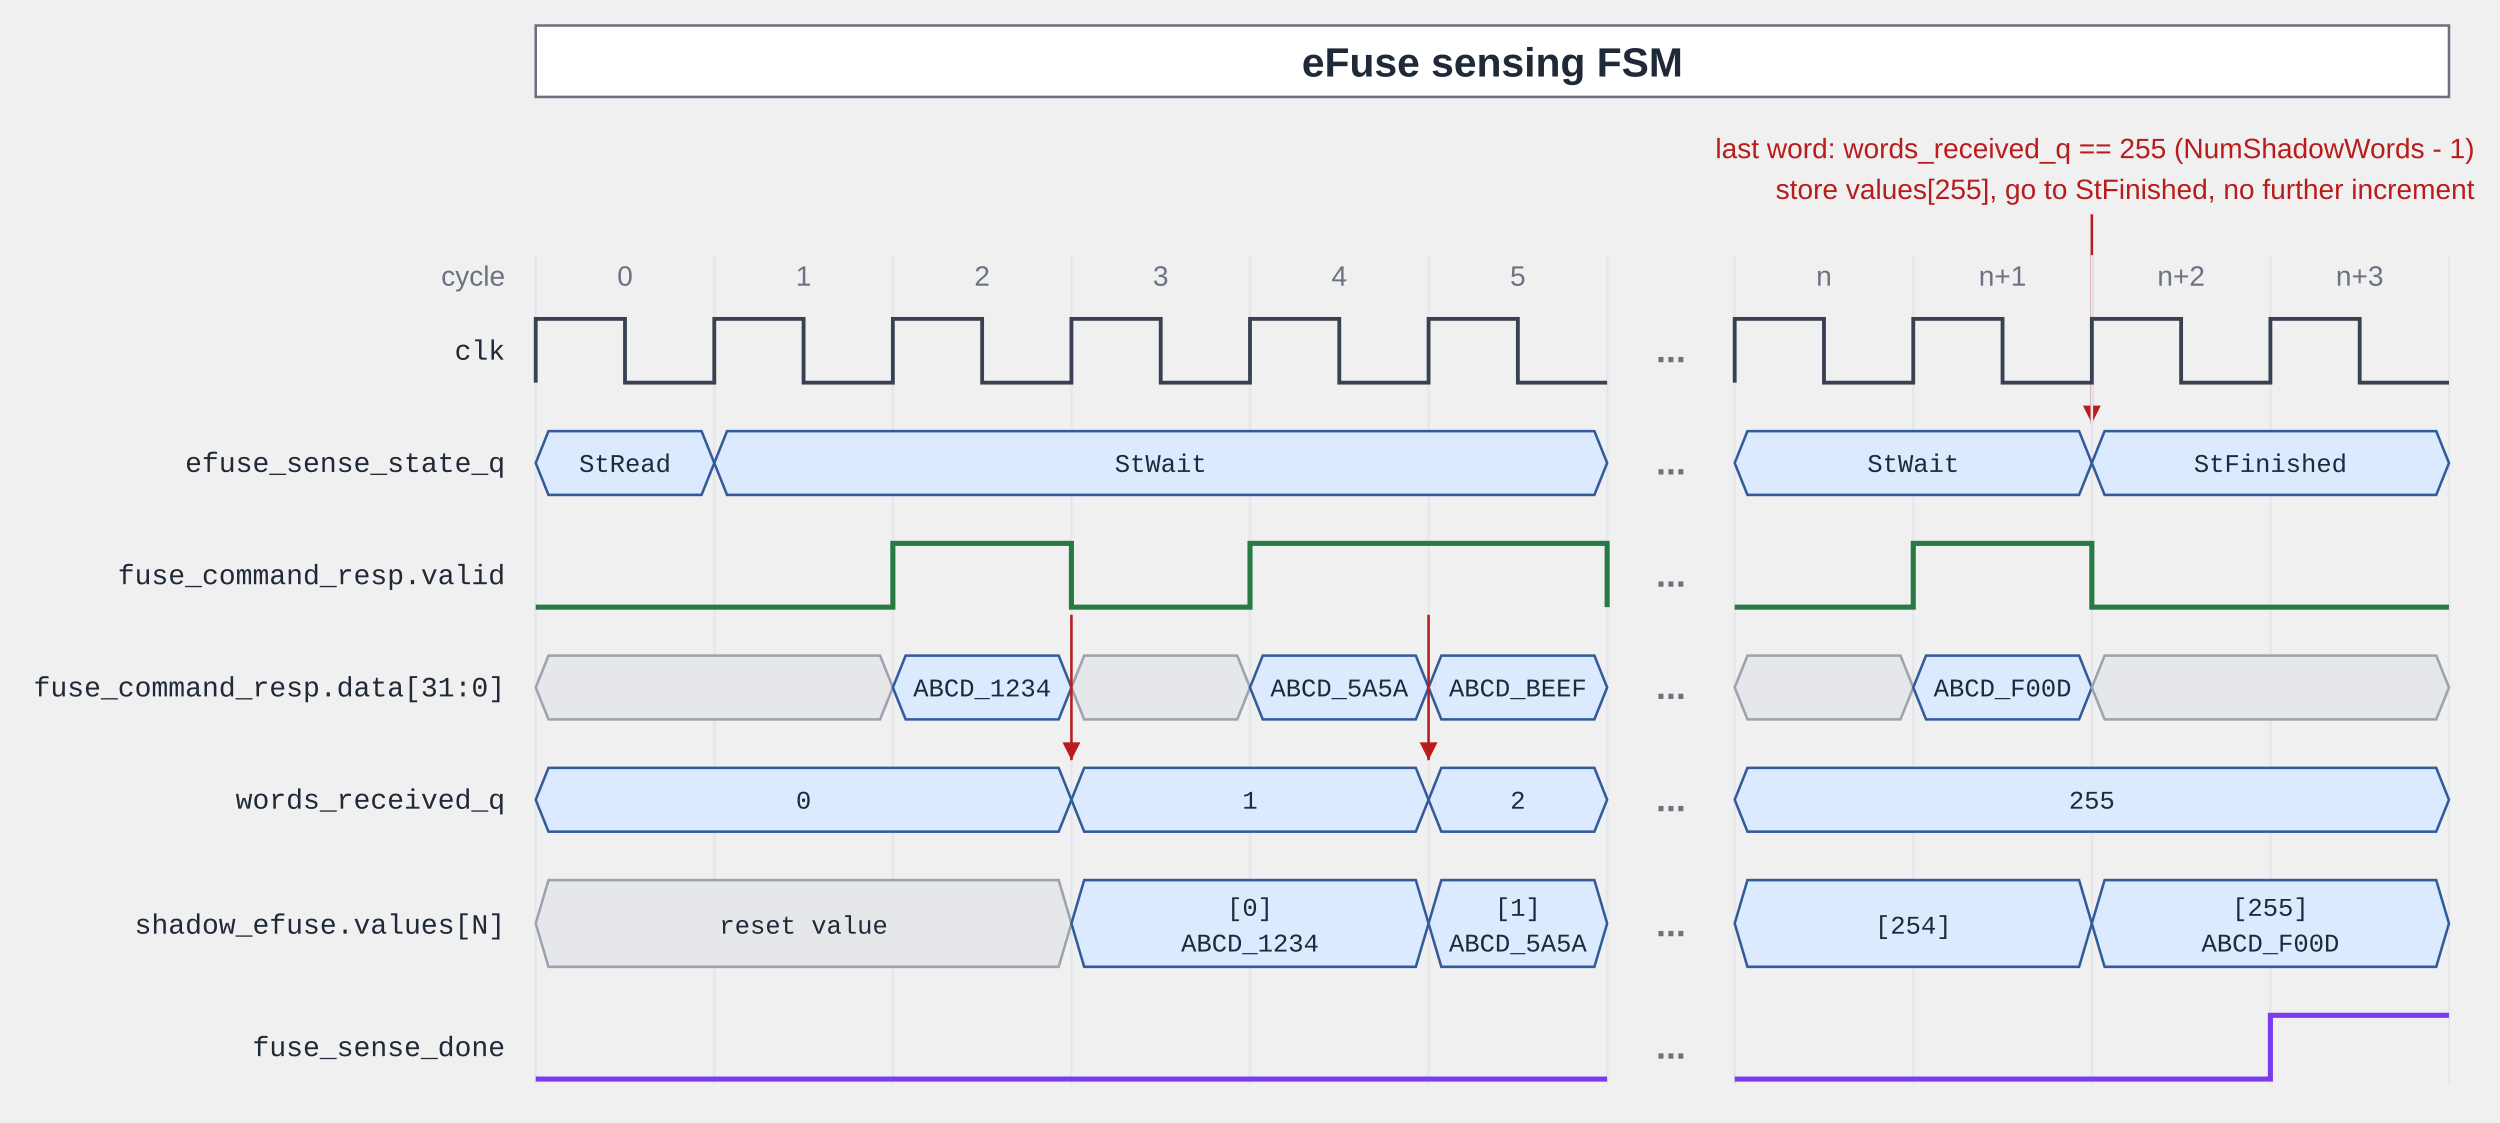
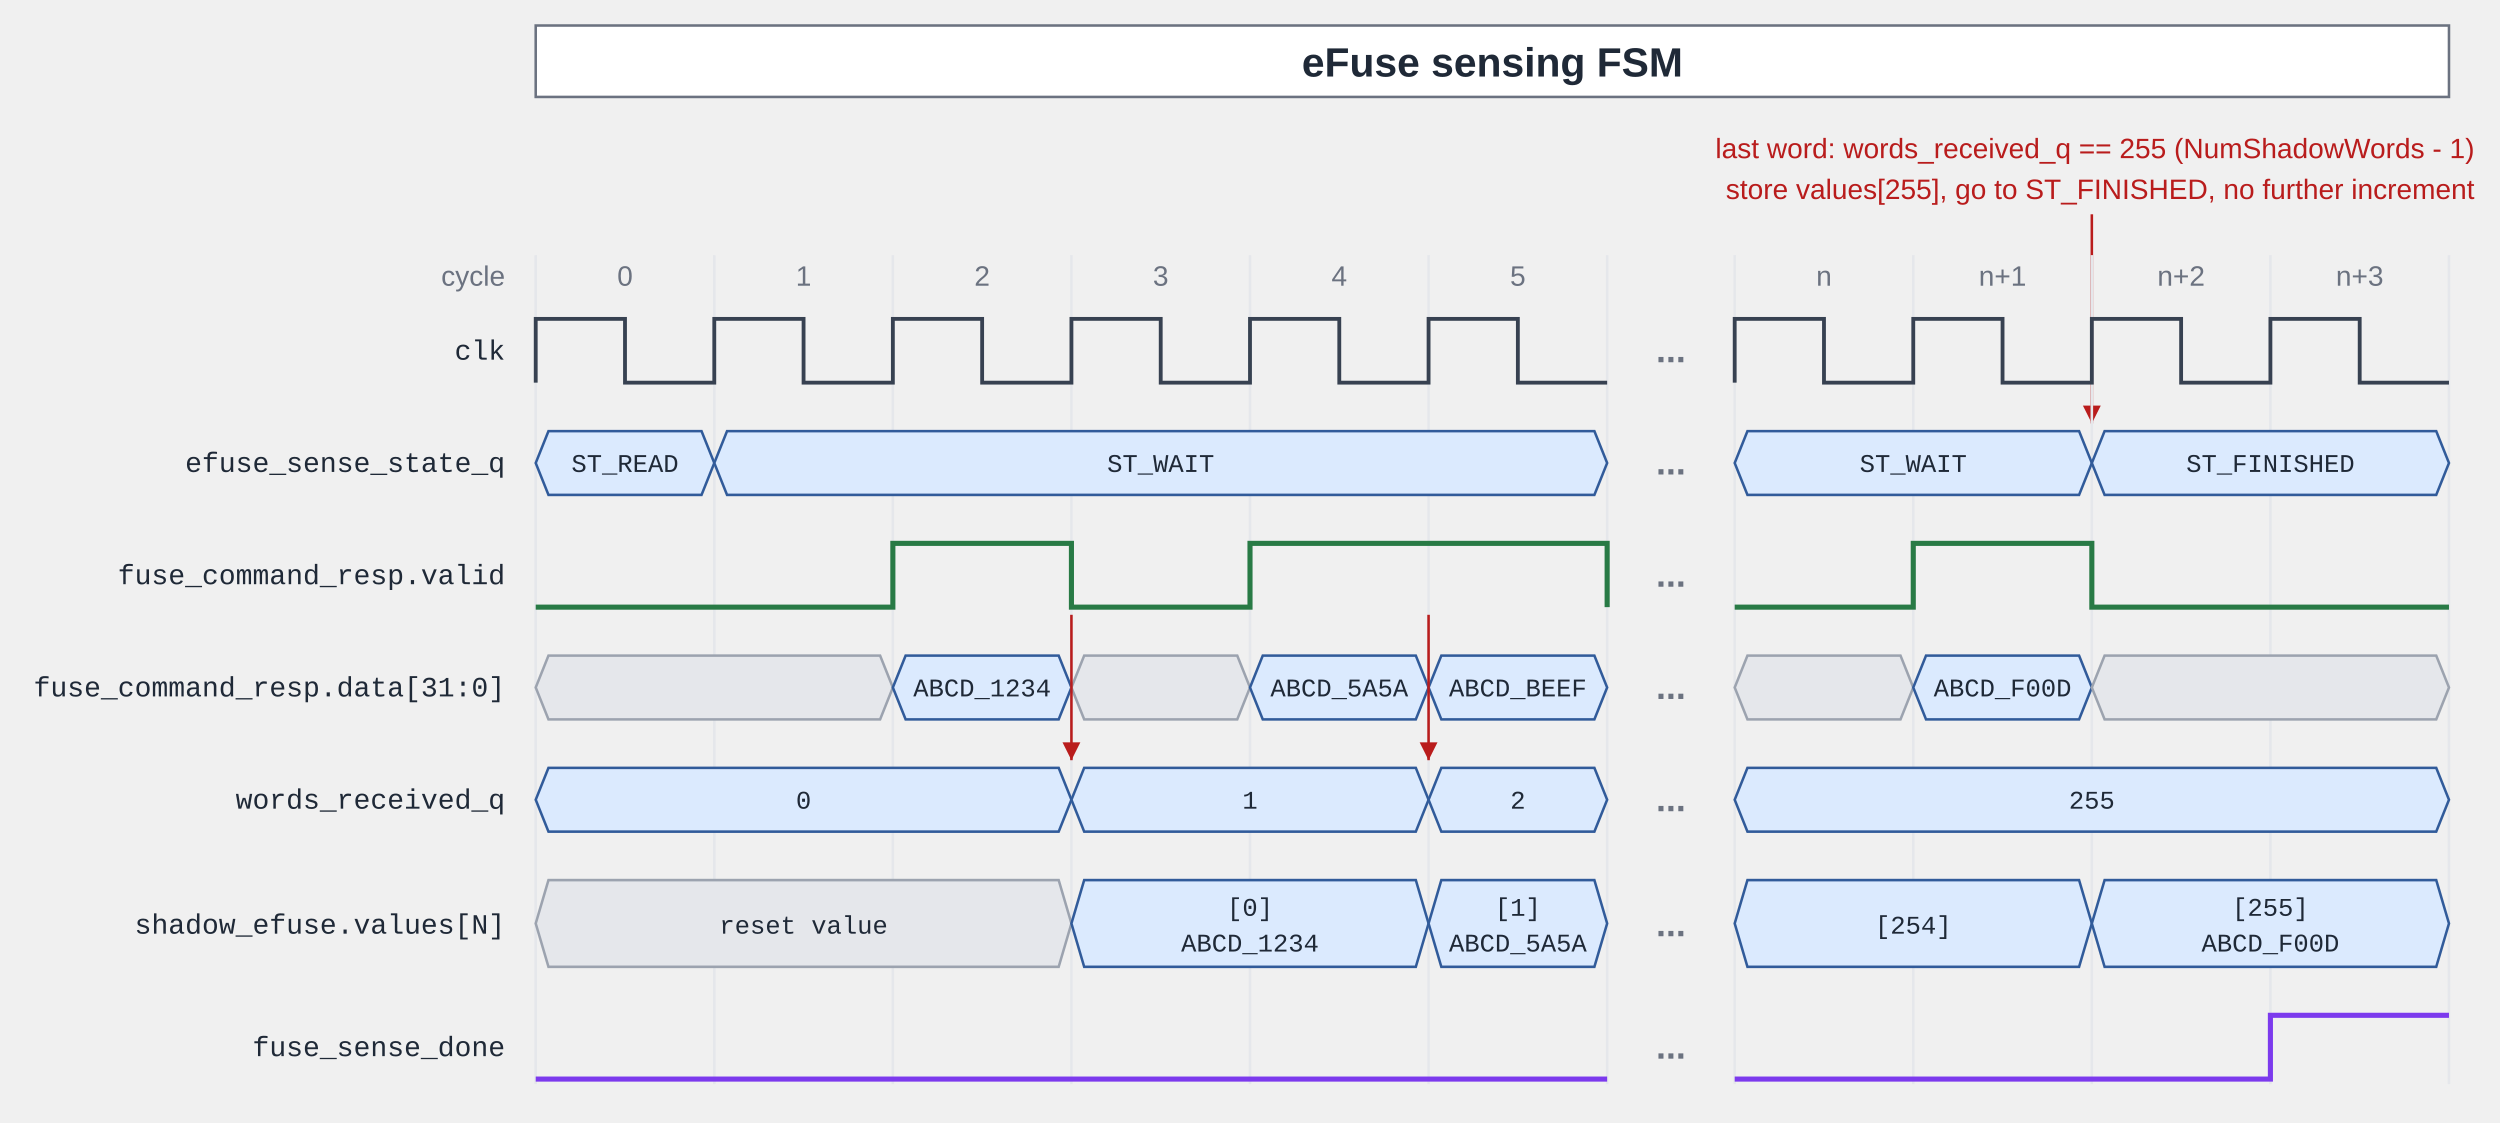
<svg xmlns="http://www.w3.org/2000/svg" width="980" height="440" viewBox="0 0 980 440" role="img" aria-labelledby="title desc">
  <defs>
    <marker id="red-end" markerWidth="7" markerHeight="7" refX="7" refY="3.5" orient="auto" markerUnits="strokeWidth">
      <path d="M0,0 L7,3.5 L0,7 z" fill="#b91c1c" />
    </marker>
    <style>
      text { font-family: Arial, sans-serif; fill: #1f2937; }
      .title { font-weight: bold; font-size: 16px; }
      .sig { font-family: "Courier New", monospace; font-size: 11px; }
      .cyc { font-size: 11px; fill: #6b7280; }
      .val { font-family: "Courier New", monospace; font-size: 10px; }
      .gap { font-size: 14px; font-weight: bold; fill: #6b7280; }
      .anno { font-size: 11px; fill: #b91c1c; }
      .frame { fill: #ffffff; stroke: #6b7280; stroke-width: 1; }
      .grid { stroke: #e5e7eb; stroke-width: 1; }
      .clk { fill: none; stroke: #374151; stroke-width: 1.5; }
      .bus { fill: #dbeafe; stroke: #315b9a; stroke-width: 1; }
      .x { fill: #e5e7eb; stroke: #9ca3af; stroke-width: 1; }
      .valid { fill: none; stroke: #287a45; stroke-width: 2; }
      .done { fill: none; stroke: #7c3aed; stroke-width: 2; }
      .cause { fill: none; stroke: #b91c1c; stroke-width: 1; marker-end: url(#red-end); }
    </style>
  </defs>
  <rect x="210" y="10" width="750" height="28" class="frame" />
  <text x="585" y="30" text-anchor="middle" class="title">eFuse sensing FSM</text>
  <text x="970" y="62" text-anchor="end" class="anno">last word: words_received_q == 255 (NumShadowWords - 1)</text>
-   <text x="970" y="78" text-anchor="end" class="anno">store values[255], go to StFinished, no further increment</text>
+   <text x="970" y="78" text-anchor="end" class="anno">store values[255], go to ST_FINISHED, no further increment</text>
  <path d="M820 84 V166" class="cause" />
  <path d="M210 100 V425 M280 100 V425 M350 100 V425 M420 100 V425 M490 100 V425 M560 100 V425 M630 100 V425" class="grid" />
  <path d="M680 100 V425 M750 100 V425 M820 100 V425 M890 100 V425 M960 100 V425" class="grid" />
  <text x="198" y="112" text-anchor="end" class="cyc">cycle</text>
  <text x="245" y="112" text-anchor="middle" class="cyc">0</text>
  <text x="315" y="112" text-anchor="middle" class="cyc">1</text>
  <text x="385" y="112" text-anchor="middle" class="cyc">2</text>
  <text x="455" y="112" text-anchor="middle" class="cyc">3</text>
  <text x="525" y="112" text-anchor="middle" class="cyc">4</text>
  <text x="595" y="112" text-anchor="middle" class="cyc">5</text>
  <text x="715" y="112" text-anchor="middle" class="cyc">n</text>
  <text x="785" y="112" text-anchor="middle" class="cyc">n+1</text>
  <text x="855" y="112" text-anchor="middle" class="cyc">n+2</text>
  <text x="925" y="112" text-anchor="middle" class="cyc">n+3</text>
  <text x="198" y="141" text-anchor="end" class="sig">clk</text>
  <text x="198" y="185" text-anchor="end" class="sig">efuse_sense_state_q</text>
  <text x="198" y="229" text-anchor="end" class="sig">fuse_command_resp.valid</text>
  <text x="198" y="273" text-anchor="end" class="sig">fuse_command_resp.data[31:0]</text>
  <text x="198" y="317" text-anchor="end" class="sig">words_received_q</text>
  <text x="198" y="366" text-anchor="end" class="sig">shadow_efuse.values[N]</text>
  <text x="198" y="414" text-anchor="end" class="sig">fuse_sense_done</text>
  <text x="655" y="142" text-anchor="middle" class="gap">...</text>
  <text x="655" y="186" text-anchor="middle" class="gap">...</text>
  <text x="655" y="230" text-anchor="middle" class="gap">...</text>
  <text x="655" y="274" text-anchor="middle" class="gap">...</text>
  <text x="655" y="318" text-anchor="middle" class="gap">...</text>
  <text x="655" y="367" text-anchor="middle" class="gap">...</text>
  <text x="655" y="415" text-anchor="middle" class="gap">...</text>
  <path d="M210 150 V125 H245 V150 H280 V125 H315 V150 H350 V125 H385 V150 H420 V125 H455 V150 H490 V125 H525 V150 H560 V125 H595 V150 H630" class="clk" />
  <path d="M680 150 V125 H715 V150 H750 V125 H785 V150 H820 V125 H855 V150 H890 V125 H925 V150 H960" class="clk" />
  <polygon points="210,181.5 215,169 275,169 280,181.5 275,194 215,194" class="bus" />
-   <text x="245" y="185" text-anchor="middle" class="val">StRead</text>
+   <text x="245" y="185" text-anchor="middle" class="val">ST_READ</text>
  <polygon points="280,181.5 285,169 625,169 630,181.5 625,194 285,194" class="bus" />
-   <text x="455" y="185" text-anchor="middle" class="val">StWait</text>
+   <text x="455" y="185" text-anchor="middle" class="val">ST_WAIT</text>
  <polygon points="680,181.5 685,169 815,169 820,181.5 815,194 685,194" class="bus" />
-   <text x="750" y="185" text-anchor="middle" class="val">StWait</text>
+   <text x="750" y="185" text-anchor="middle" class="val">ST_WAIT</text>
  <polygon points="820,181.5 825,169 955,169 960,181.5 955,194 825,194" class="bus" />
-   <text x="890" y="185" text-anchor="middle" class="val">StFinished</text>
+   <text x="890" y="185" text-anchor="middle" class="val">ST_FINISHED</text>
  <path d="M210 238 H350 V213 H420 V238 H490 V213 H630 V238" class="valid" />
  <path d="M680 238 H750 V213 H820 V238 H960" class="valid" />
  <polygon points="210,269.5 215,257 345,257 350,269.5 345,282 215,282" class="x" />
  <polygon points="350,269.5 355,257 415,257 420,269.5 415,282 355,282" class="bus" />
  <text x="385" y="273" text-anchor="middle" class="val">ABCD_1234</text>
  <polygon points="420,269.5 425,257 485,257 490,269.5 485,282 425,282" class="x" />
  <polygon points="490,269.5 495,257 555,257 560,269.5 555,282 495,282" class="bus" />
  <text x="525" y="273" text-anchor="middle" class="val">ABCD_5A5A</text>
  <polygon points="560,269.5 565,257 625,257 630,269.5 625,282 565,282" class="bus" />
  <text x="595" y="273" text-anchor="middle" class="val">ABCD_BEEF</text>
  <polygon points="680,269.5 685,257 745,257 750,269.5 745,282 685,282" class="x" />
  <polygon points="750,269.5 755,257 815,257 820,269.5 815,282 755,282" class="bus" />
  <text x="785" y="273" text-anchor="middle" class="val">ABCD_F00D</text>
  <polygon points="820,269.5 825,257 955,257 960,269.5 955,282 825,282" class="x" />
  <polygon points="210,313.5 215,301 415,301 420,313.5 415,326 215,326" class="bus" />
  <text x="315" y="317" text-anchor="middle" class="val">0</text>
  <polygon points="420,313.5 425,301 555,301 560,313.5 555,326 425,326" class="bus" />
  <text x="490" y="317" text-anchor="middle" class="val">1</text>
  <polygon points="560,313.5 565,301 625,301 630,313.5 625,326 565,326" class="bus" />
  <text x="595" y="317" text-anchor="middle" class="val">2</text>
  <polygon points="680,313.5 685,301 955,301 960,313.5 955,326 685,326" class="bus" />
  <text x="820" y="317" text-anchor="middle" class="val">255</text>
  <path d="M420 241 V298" class="cause" />
  <path d="M560 241 V298" class="cause" />
  <polygon points="210,362 215,345 415,345 420,362 415,379 215,379" class="x" />
  <text x="315" y="366" text-anchor="middle" class="val">reset value</text>
  <polygon points="420,362 425,345 555,345 560,362 555,379 425,379" class="bus" />
  <text x="490" y="359" text-anchor="middle" class="val">[0]</text>
  <text x="490" y="373" text-anchor="middle" class="val">ABCD_1234</text>
  <polygon points="560,362 565,345 625,345 630,362 625,379 565,379" class="bus" />
  <text x="595" y="359" text-anchor="middle" class="val">[1]</text>
  <text x="595" y="373" text-anchor="middle" class="val">ABCD_5A5A</text>
  <polygon points="680,362 685,345 815,345 820,362 815,379 685,379" class="bus" />
  <text x="750" y="366" text-anchor="middle" class="val">[254]</text>
  <polygon points="820,362 825,345 955,345 960,362 955,379 825,379" class="bus" />
  <text x="890" y="359" text-anchor="middle" class="val">[255]</text>
  <text x="890" y="373" text-anchor="middle" class="val">ABCD_F00D</text>
  <path d="M210 423 H630" class="done" />
  <path d="M680 423 H890 V398 H960" class="done" />
</svg>
